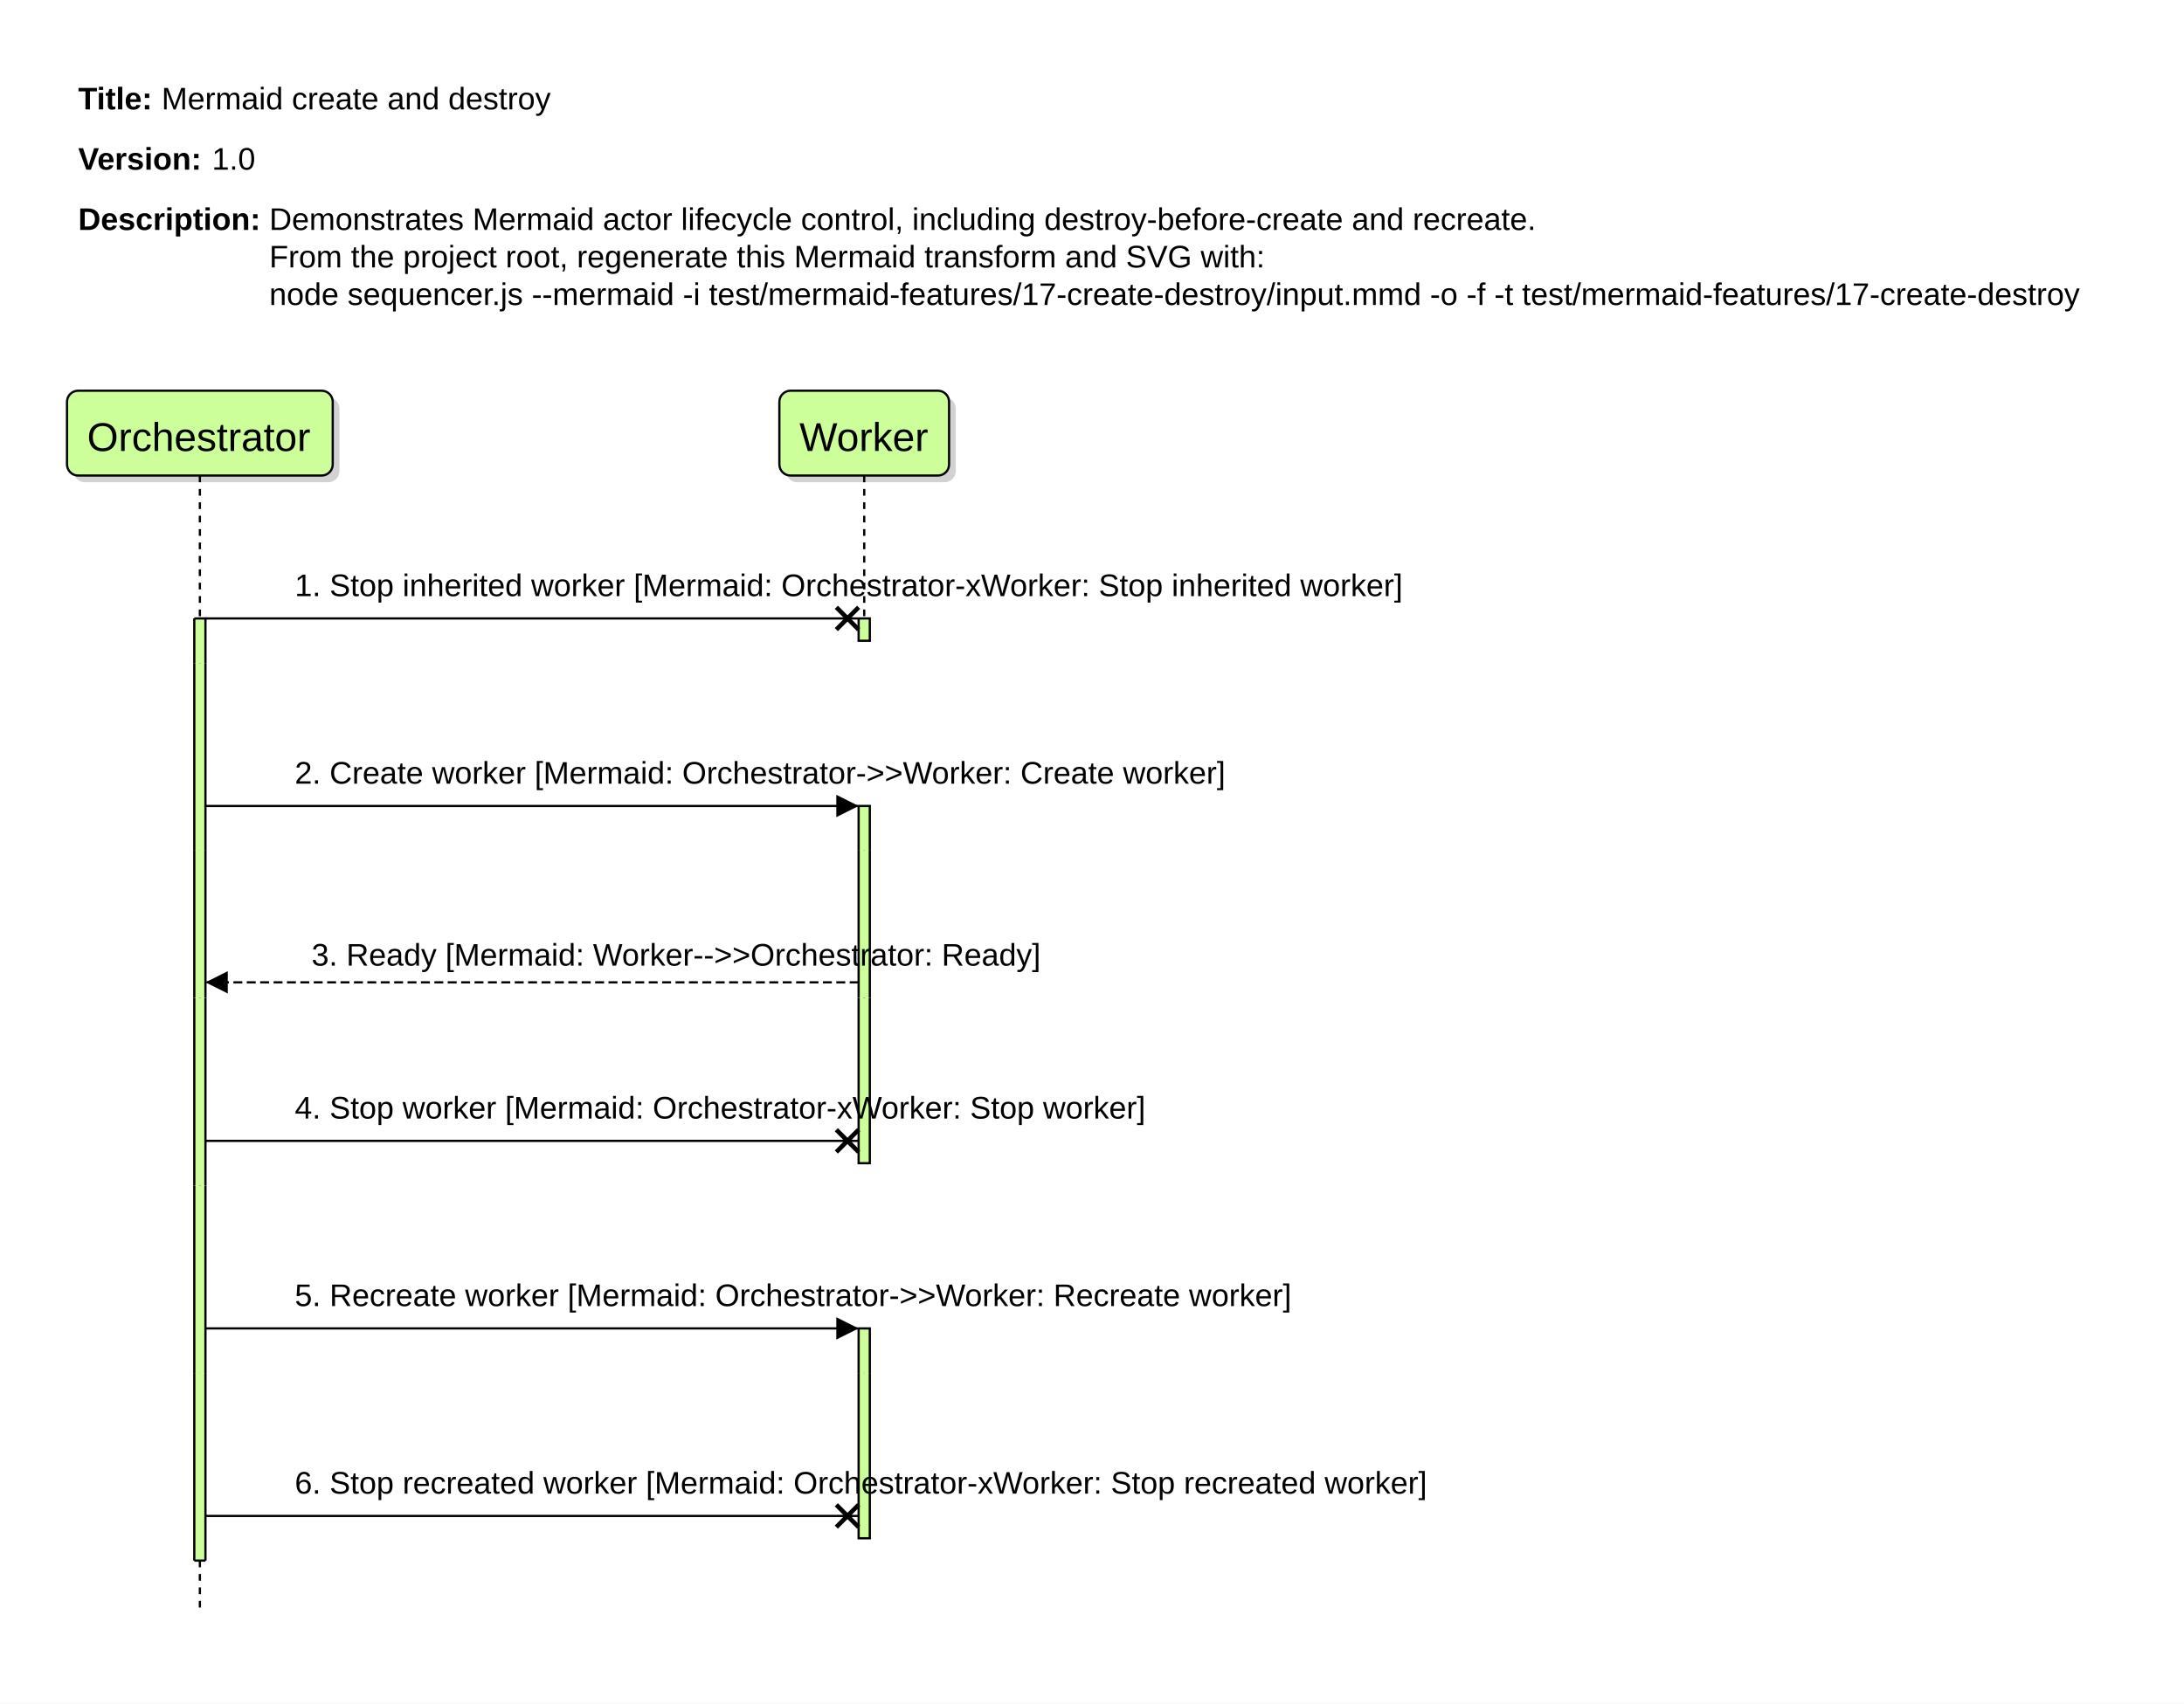
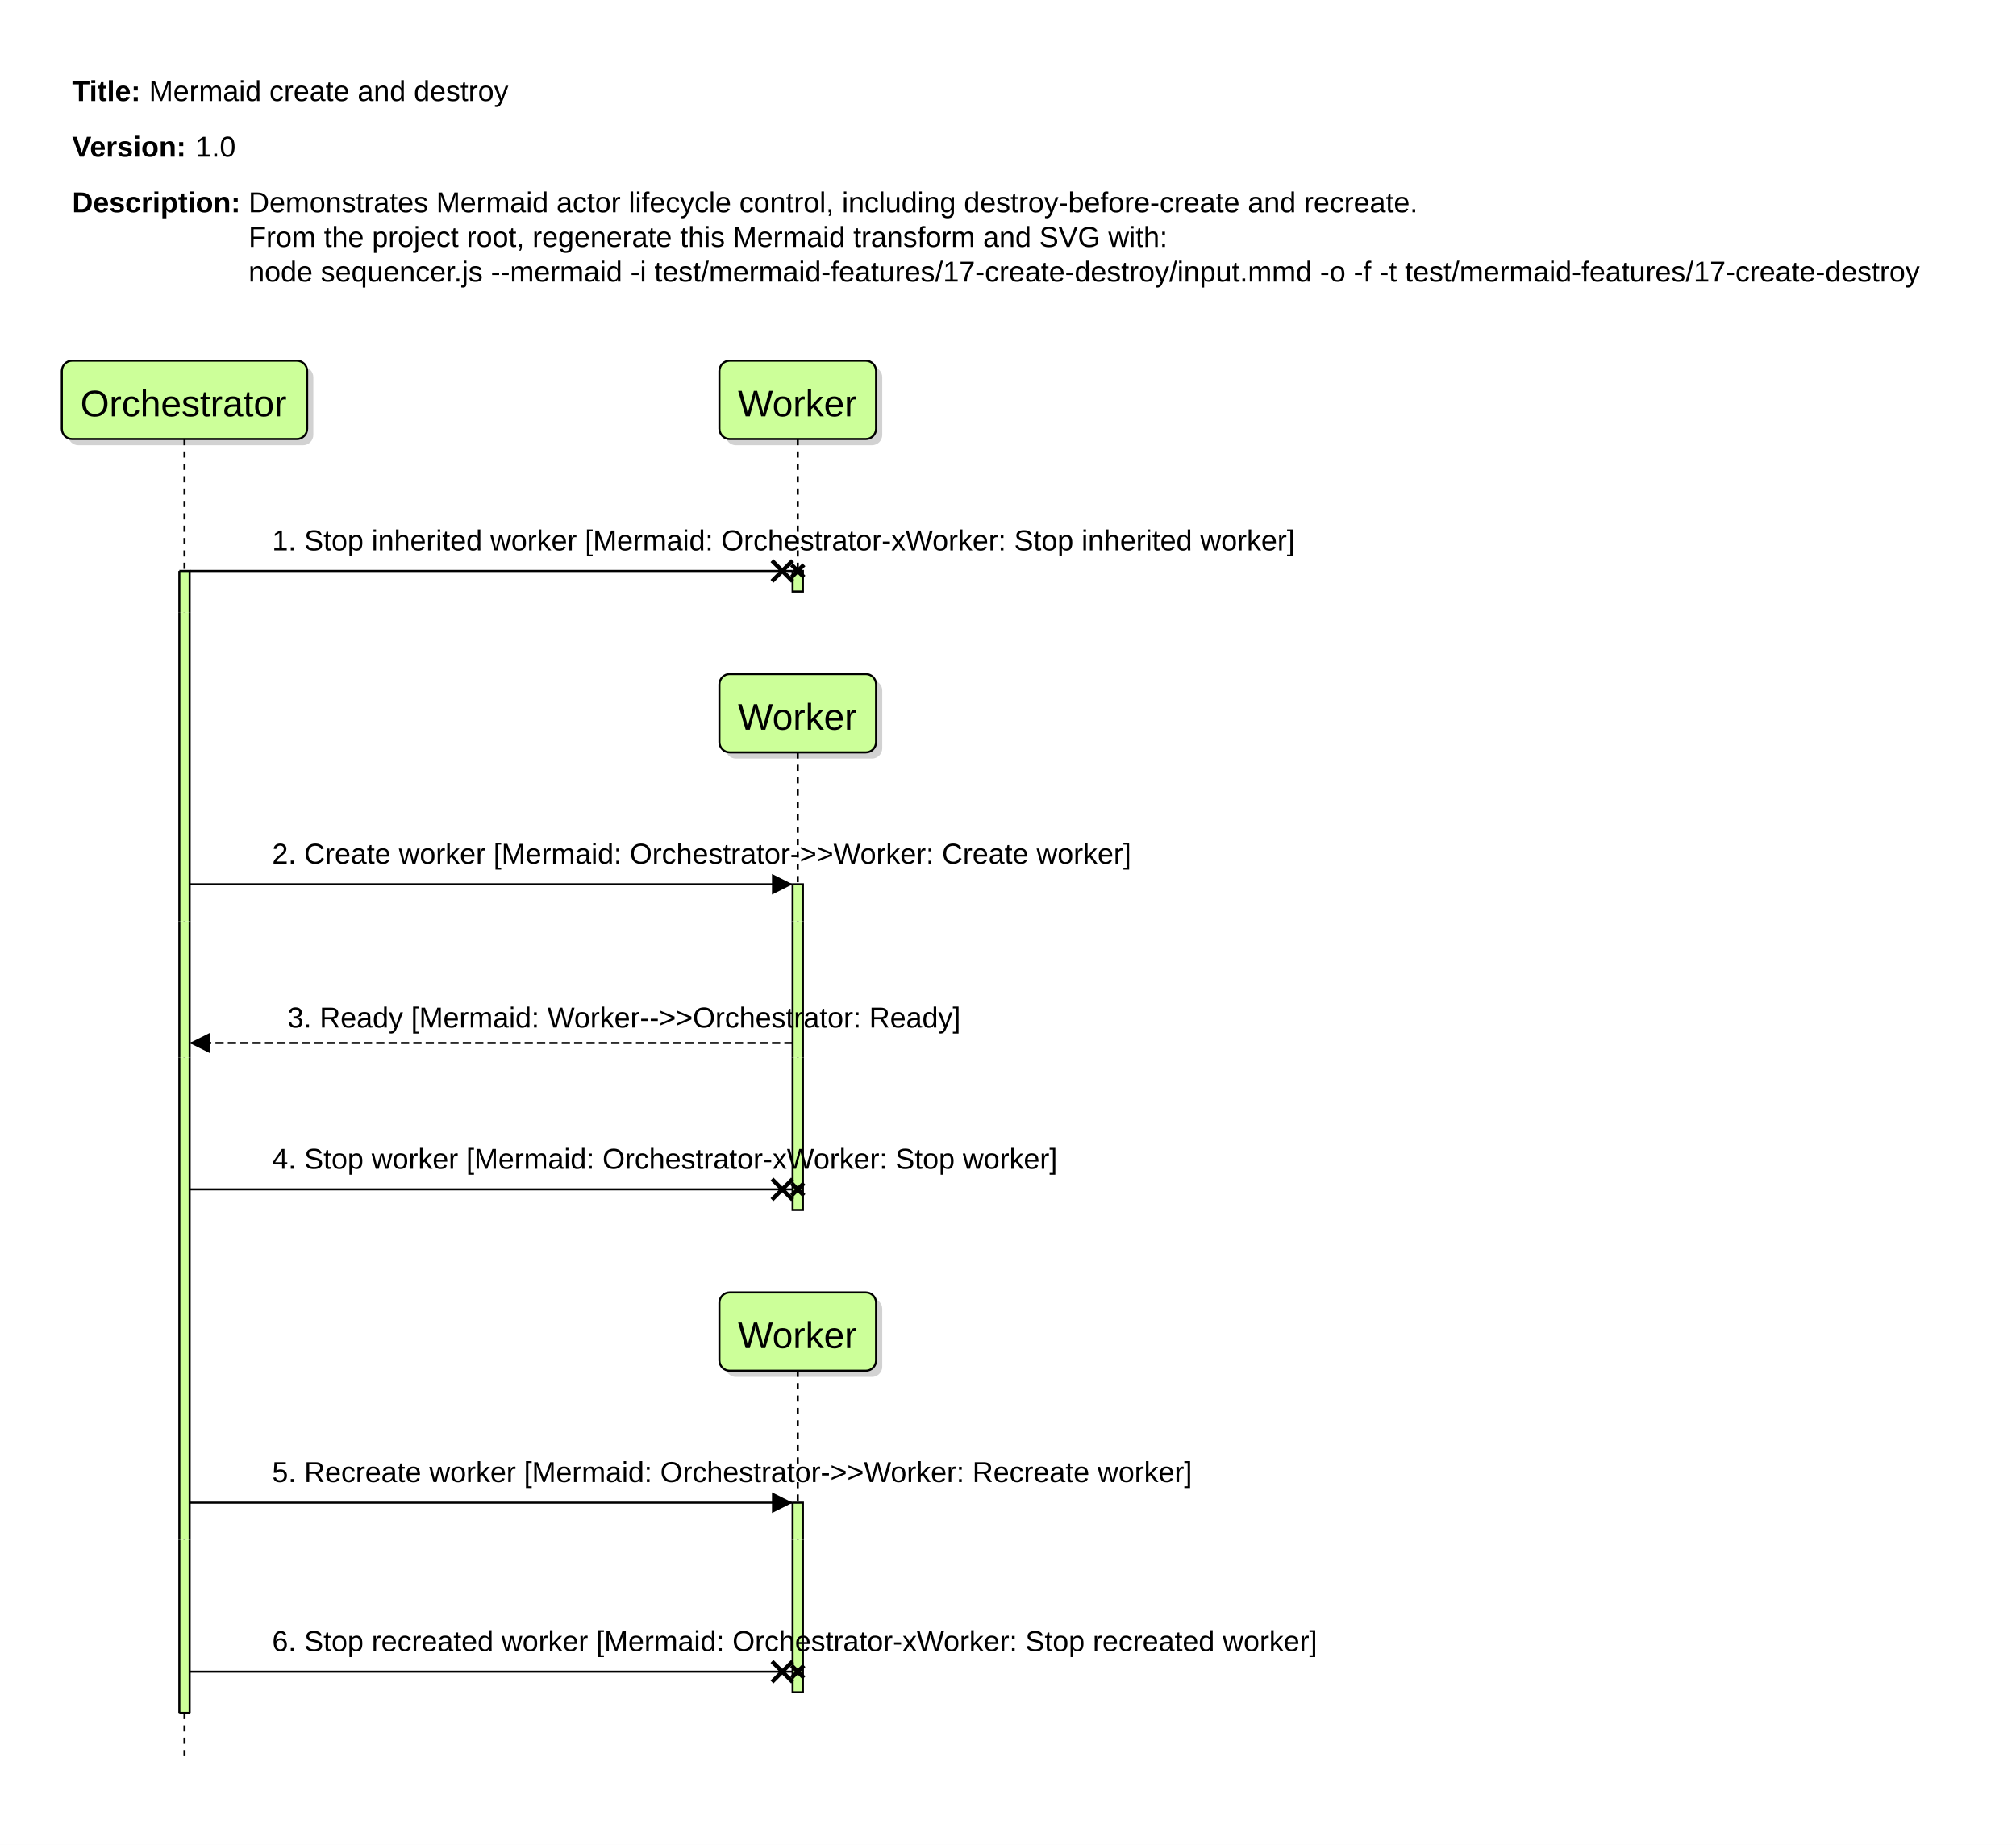
- <svg xmlns="http://www.w3.org/2000/svg" width="978" height="763" viewBox="0 0 978 763">
+ <svg xmlns="http://www.w3.org/2000/svg" width="978" height="895" viewBox="0 0 978 895">
  <rect width="100%" height="100%" fill="white" />
-   <path d="M 0 0 L 0 753 L 968 753 L 968 0 L 0 0" fill="rgb(255, 255, 255)" stroke="none" />
+   <path d="M 0 0 L 0 885 L 968 885 L 968 0 L 0 0" fill="rgb(255, 255, 255)" stroke="none" />
  <path d="M 30 30 L 30 57 L 253 57 L 253 30 L 30 30" fill="rgba(0,0,0,0)" stroke="none" />
  <text x="35" y="49" fill="rgb(0,0,0)" font-family="Liberation Sans, Arial, Helvetica, sans-serif" font-size="14" xml:space="preserve" font-weight="bold" dominant-baseline="auto">Title:</text>
  <text x="68.44" y="49" fill="rgb(0,0,0)" font-family="Liberation Sans, Arial, Helvetica, sans-serif" font-size="14" xml:space="preserve" dominant-baseline="auto"> </text>
  <text x="72.33" y="49" fill="rgb(0,0,0)" font-family="Liberation Sans, Arial, Helvetica, sans-serif" font-size="14" xml:space="preserve" dominant-baseline="auto">Mermaid create and destroy</text>
  <path d="M 30 57 L 30 84 L 120 84 L 120 57 L 30 57" fill="rgba(0,0,0,0)" stroke="none" />
  <text x="35" y="76" fill="rgb(0,0,0)" font-family="Liberation Sans, Arial, Helvetica, sans-serif" font-size="14" xml:space="preserve" font-weight="bold" dominant-baseline="auto">Version:</text>
  <text x="91.01" y="76" fill="rgb(0,0,0)" font-family="Liberation Sans, Arial, Helvetica, sans-serif" font-size="14" xml:space="preserve" dominant-baseline="auto"> </text>
  <text x="94.9" y="76" fill="rgb(0,0,0)" font-family="Liberation Sans, Arial, Helvetica, sans-serif" font-size="14" xml:space="preserve" dominant-baseline="auto">1.0</text>
  <path d="M 30 84 L 30 145 L 938 145 L 938 84 L 30 84" fill="rgba(0,0,0,0)" stroke="none" />
  <text x="35" y="103" fill="rgb(0,0,0)" font-family="Liberation Sans, Arial, Helvetica, sans-serif" font-size="14" xml:space="preserve" font-weight="bold" dominant-baseline="auto">Description:</text>
  <text x="116.68" y="103" fill="rgb(0,0,0)" font-family="Liberation Sans, Arial, Helvetica, sans-serif" font-size="14" xml:space="preserve" dominant-baseline="auto"> </text>
  <text x="120.57" y="103" fill="rgb(0,0,0)" font-family="Liberation Sans, Arial, Helvetica, sans-serif" font-size="14" xml:space="preserve" dominant-baseline="auto">Demonstrates Mermaid actor lifecycle control, including destroy-before-create and recreate.</text>
  <text x="120.57" y="119.8" fill="rgb(0,0,0)" font-family="Liberation Sans, Arial, Helvetica, sans-serif" font-size="14" xml:space="preserve" dominant-baseline="auto">From the project root, regenerate this Mermaid transform and SVG with:</text>
  <text x="120.57" y="136.6" fill="rgb(0,0,0)" font-family="Liberation Sans, Arial, Helvetica, sans-serif" font-size="14" xml:space="preserve" dominant-baseline="auto">node sequencer.js --mermaid -i test/mermaid-features/17-create-destroy/input.mmd -o -f -t test/mermaid-features/17-create-destroy</text>
  <path d="M 33 183 L 33 211 L 33 211 A 5 5 0 0 0 38 216 L 147 216 L 147 216 A 5 5 0 0 0 152 211 L 152 183 L 152 183 A 5 5 0 0 0 147 178 L 38 178 L 38 178 A 5 5 0 0 0 33 183" fill="rgb(210,210,210)" stroke="none" />
  <path d="M 30 180 L 30 208 L 30 208 A 5 5 0 0 0 35 213 L 144 213 L 144 213 A 5 5 0 0 0 149 208 L 149 180 L 149 180 A 5 5 0 0 0 144 175 L 35 175 L 35 175 A 5 5 0 0 0 30 180" fill="rgb(204,255,153)" stroke="none" />
  <path d="M 30 180 L 30 208 L 30 208 A 5 5 0 0 0 35 213 L 144 213 L 144 213 A 5 5 0 0 0 149 208 L 149 180 L 149 180 A 5 5 0 0 0 144 175 L 35 175 L 35 175 A 5 5 0 0 0 30 180" fill="none" stroke="rgb(0, 0, 0)" stroke-width="1" />
  <text x="39" y="202" fill="rgb(0,0,0)" font-family="Liberation Sans, Arial, Helvetica, sans-serif" font-size="18" xml:space="preserve" dominant-baseline="auto">Orchestrator</text>
  <path d="M 352 183 L 352 211 L 352 211 A 5 5 0 0 0 357 216 L 423 216 L 423 216 A 5 5 0 0 0 428 211 L 428 183 L 428 183 A 5 5 0 0 0 423 178 L 357 178 L 357 178 A 5 5 0 0 0 352 183" fill="rgb(210,210,210)" stroke="none" />
  <path d="M 349 180 L 349 208 L 349 208 A 5 5 0 0 0 354 213 L 420 213 L 420 213 A 5 5 0 0 0 425 208 L 425 180 L 425 180 A 5 5 0 0 0 420 175 L 354 175 L 354 175 A 5 5 0 0 0 349 180" fill="rgb(204,255,153)" stroke="none" />
  <path d="M 349 180 L 349 208 L 349 208 A 5 5 0 0 0 354 213 L 420 213 L 420 213 A 5 5 0 0 0 425 208 L 425 180 L 425 180 A 5 5 0 0 0 420 175 L 354 175 L 354 175 A 5 5 0 0 0 349 180" fill="none" stroke="rgb(0, 0, 0)" stroke-width="1" />
  <text x="358" y="202" fill="rgb(0,0,0)" font-family="Liberation Sans, Arial, Helvetica, sans-serif" font-size="18" xml:space="preserve" dominant-baseline="auto">Worker</text>
  <path d="M 89.5 213 M 89.5 297" fill="none" stroke="rgb(0,0,0)" stroke-width="1" stroke-dasharray="3,3" />
  <path d="M 387 213 M 387 297" fill="none" stroke="rgb(0,0,0)" stroke-width="1" stroke-dasharray="3,3" />
  <path d="M 89.5 213 L 89.5 297" fill="none" stroke="rgb(0,0,0)" stroke-width="1" stroke-dasharray="3,3" />
  <path d="M 87 277 L 87 297 L 92 297 L 92 277 L 87 277" fill="rgb(204,255,153)" stroke="none" />
  <path d="M 87 277 L 87 297 M 92 297 L 92 277 L 87 277" fill="none" stroke="rgb(0, 0, 0)" stroke-width="1" />
  <path d="M 387 213 L 387 277" fill="none" stroke="rgb(0,0,0)" stroke-width="1" stroke-dasharray="3,3" />
  <path d="M 384.5 277 L 384.5 287 L 389.5 287 L 389.5 277 L 384.5 277" fill="rgb(204,255,153)" stroke="none" />
  <path d="M 384.5 277 L 384.5 287 L 389.5 287 L 389.5 277 L 384.5 277" fill="none" stroke="rgb(0, 0, 0)" stroke-width="1" />
+   <path d="M 384 274 L 390 280 M 384 280 L 390 274" fill="none" stroke="rgb(0,0,0)" stroke-width="2" />
  <text x="132" y="267" fill="rgb(0,0,0)" font-family="Liberation Sans, Arial, Helvetica, sans-serif" font-size="14" xml:space="preserve" dominant-baseline="auto">1. Stop inherited worker [Mermaid: Orchestrator-xWorker: Stop inherited worker]</text>
  <path d="M 92 277 L 384.5 277" fill="none" stroke="rgb(0, 0, 0)" stroke-width="1" />
  <path d="M 374.5 272 L 384.5 282 M 374.5 282 L 384.5 272" fill="none" stroke="rgb(0, 0, 0)" stroke-width="2" />
-   <path d="M 89.5 297 M 89.5 381" fill="none" stroke="rgb(0,0,0)" stroke-width="1" stroke-dasharray="3,3" />
-   <path d="M 89.5 297 L 89.5 381" fill="none" stroke="rgb(0,0,0)" stroke-width="1" stroke-dasharray="3,3" />
-   <path d="M 87 297 L 87 381 L 92 381 L 92 297 L 87 297" fill="rgb(204,255,153)" stroke="none" />
-   <path d="M 87 297 L 87 381 M 92 381 L 92 297 M 87 297" fill="none" stroke="rgb(0, 0, 0)" stroke-width="1" />
-   <path d="M 387 361 L 387 381" fill="none" stroke="rgb(0,0,0)" stroke-width="1" stroke-dasharray="3,3" />
-   <path d="M 384.5 361 L 384.5 381 L 389.5 381 L 389.5 361 L 384.5 361" fill="rgb(204,255,153)" stroke="none" />
-   <path d="M 384.5 361 L 384.5 381 M 389.5 381 L 389.5 361 L 384.5 361" fill="none" stroke="rgb(0, 0, 0)" stroke-width="1" />
-   <text x="132" y="351" fill="rgb(0,0,0)" font-family="Liberation Sans, Arial, Helvetica, sans-serif" font-size="14" xml:space="preserve" dominant-baseline="auto">2. Create worker [Mermaid: Orchestrator-&gt;&gt;Worker: Create worker]</text>
-   <path d="M 92 361 L 384.5 361" fill="none" stroke="rgb(0, 0, 0)" stroke-width="1" />
-   <path d="M 374.5 356 L 374.5 366 L 384.5 361" fill="rgb(0, 0, 0)" stroke="none" />
-   <path d="M 89.5 381 M 89.5 447" fill="none" stroke="rgb(0,0,0)" stroke-width="1" stroke-dasharray="3,3" />
-   <path d="M 387 381 M 387 447" fill="none" stroke="rgb(0,0,0)" stroke-width="1" stroke-dasharray="3,3" />
-   <path d="M 89.5 381 L 89.5 447" fill="none" stroke="rgb(0,0,0)" stroke-width="1" stroke-dasharray="3,3" />
-   <path d="M 87 381 L 87 447 L 92 447 L 92 381 L 87 381" fill="rgb(204,255,153)" stroke="none" />
-   <path d="M 87 381 L 87 447 M 92 447 L 92 381 M 87 381" fill="none" stroke="rgb(0, 0, 0)" stroke-width="1" />
-   <path d="M 387 381 L 387 447" fill="none" stroke="rgb(0,0,0)" stroke-width="1" stroke-dasharray="3,3" />
-   <path d="M 384.5 381 L 384.5 447 L 389.5 447 L 389.5 381 L 384.5 381" fill="rgb(204,255,153)" stroke="none" />
-   <path d="M 384.5 381 L 384.5 447 M 389.5 447 L 389.5 381 M 384.5 381" fill="none" stroke="rgb(0, 0, 0)" stroke-width="1" />
-   <text x="139.5" y="432.5" fill="rgb(0,0,0)" font-family="Liberation Sans, Arial, Helvetica, sans-serif" font-size="14" xml:space="preserve" dominant-baseline="auto">3. Ready [Mermaid: Worker--&gt;&gt;Orchestrator: Ready]</text>
-   <path d="M 384.5 440 L 92 440" fill="none" stroke="rgb(0, 0, 0)" stroke-width="1" stroke-dasharray="4,2" />
-   <path d="M 92 440 L 102 435 L 102 445 L 92 440" fill="rgb(0, 0, 0)" stroke="none" />
-   <path d="M 89.5 447 M 89.5 531" fill="none" stroke="rgb(0,0,0)" stroke-width="1" stroke-dasharray="3,3" />
-   <path d="M 387 447 M 387 531" fill="none" stroke="rgb(0,0,0)" stroke-width="1" stroke-dasharray="3,3" />
-   <path d="M 89.5 447 L 89.5 531" fill="none" stroke="rgb(0,0,0)" stroke-width="1" stroke-dasharray="3,3" />
-   <path d="M 87 447 L 87 531 L 92 531 L 92 447 L 87 447" fill="rgb(204,255,153)" stroke="none" />
-   <path d="M 87 447 L 87 531 M 92 531 L 92 447 M 87 447" fill="none" stroke="rgb(0, 0, 0)" stroke-width="1" />
-   <path d="M 387 447 L 387 511" fill="none" stroke="rgb(0,0,0)" stroke-width="1" stroke-dasharray="3,3" />
-   <path d="M 384.5 447 L 384.5 521 L 389.5 521 L 389.5 447 L 384.5 447" fill="rgb(204,255,153)" stroke="none" />
-   <path d="M 384.5 447 L 384.5 521 L 389.5 521 L 389.5 447 M 384.5 447" fill="none" stroke="rgb(0, 0, 0)" stroke-width="1" />
-   <text x="132" y="501" fill="rgb(0,0,0)" font-family="Liberation Sans, Arial, Helvetica, sans-serif" font-size="14" xml:space="preserve" dominant-baseline="auto">4. Stop worker [Mermaid: Orchestrator-xWorker: Stop worker]</text>
-   <path d="M 92 511 L 384.5 511" fill="none" stroke="rgb(0, 0, 0)" stroke-width="1" />
-   <path d="M 374.5 506 L 384.5 516 M 374.5 516 L 384.5 506" fill="none" stroke="rgb(0, 0, 0)" stroke-width="2" />
-   <path d="M 89.5 531 M 89.5 615" fill="none" stroke="rgb(0,0,0)" stroke-width="1" stroke-dasharray="3,3" />
-   <path d="M 89.5 531 L 89.5 615" fill="none" stroke="rgb(0,0,0)" stroke-width="1" stroke-dasharray="3,3" />
-   <path d="M 87 531 L 87 615 L 92 615 L 92 531 L 87 531" fill="rgb(204,255,153)" stroke="none" />
-   <path d="M 87 531 L 87 615 M 92 615 L 92 531 M 87 531" fill="none" stroke="rgb(0, 0, 0)" stroke-width="1" />
-   <path d="M 387 595 L 387 615" fill="none" stroke="rgb(0,0,0)" stroke-width="1" stroke-dasharray="3,3" />
-   <path d="M 384.5 595 L 384.5 615 L 389.5 615 L 389.5 595 L 384.5 595" fill="rgb(204,255,153)" stroke="none" />
-   <path d="M 384.5 595 L 384.5 615 M 389.5 615 L 389.5 595 L 384.5 595" fill="none" stroke="rgb(0, 0, 0)" stroke-width="1" />
-   <text x="132" y="585" fill="rgb(0,0,0)" font-family="Liberation Sans, Arial, Helvetica, sans-serif" font-size="14" xml:space="preserve" dominant-baseline="auto">5. Recreate worker [Mermaid: Orchestrator-&gt;&gt;Worker: Recreate worker]</text>
-   <path d="M 92 595 L 384.5 595" fill="none" stroke="rgb(0, 0, 0)" stroke-width="1" />
-   <path d="M 374.5 590 L 374.5 600 L 384.5 595" fill="rgb(0, 0, 0)" stroke="none" />
-   <path d="M 89.5 615 M 89.5 699" fill="none" stroke="rgb(0,0,0)" stroke-width="1" stroke-dasharray="3,3" />
-   <path d="M 387 615 M 387 699" fill="none" stroke="rgb(0,0,0)" stroke-width="1" stroke-dasharray="3,3" />
-   <path d="M 89.5 615 L 89.5 699" fill="none" stroke="rgb(0,0,0)" stroke-width="1" stroke-dasharray="3,3" />
-   <path d="M 87 615 L 87 699 L 92 699 L 92 615 L 87 615" fill="rgb(204,255,153)" stroke="none" />
-   <path d="M 87 615 L 87 699 M 92 699 L 92 615 M 87 615" fill="none" stroke="rgb(0, 0, 0)" stroke-width="1" />
-   <path d="M 387 615 L 387 679" fill="none" stroke="rgb(0,0,0)" stroke-width="1" stroke-dasharray="3,3" />
-   <path d="M 384.5 615 L 384.5 689 L 389.5 689 L 389.5 615 L 384.5 615" fill="rgb(204,255,153)" stroke="none" />
-   <path d="M 384.5 615 L 384.5 689 L 389.5 689 L 389.5 615 M 384.5 615" fill="none" stroke="rgb(0, 0, 0)" stroke-width="1" />
-   <text x="132" y="669" fill="rgb(0,0,0)" font-family="Liberation Sans, Arial, Helvetica, sans-serif" font-size="14" xml:space="preserve" dominant-baseline="auto">6. Stop recreated worker [Mermaid: Orchestrator-xWorker: Stop recreated worker]</text>
-   <path d="M 92 679 L 384.5 679" fill="none" stroke="rgb(0, 0, 0)" stroke-width="1" />
-   <path d="M 374.5 674 L 384.5 684 M 374.5 684 L 384.5 674" fill="none" stroke="rgb(0, 0, 0)" stroke-width="2" />
-   <path d="M 89.5 699 L 89.5 723" fill="none" stroke="rgb(0,0,0)" stroke-width="1" stroke-dasharray="3,3" />
-   <path d="M 87 699 L 87 699 L 92 699 L 92 699 L 87 699" fill="rgb(204,255,153)" stroke="none" />
-   <path d="M 87 699 L 87 699 L 92 699 L 92 699 M 87 699" fill="none" stroke="rgb(0, 0, 0)" stroke-width="1" />
+   <path d="M 89.5 297 M 89.5 447" fill="none" stroke="rgb(0,0,0)" stroke-width="1" stroke-dasharray="3,3" />
+   <path d="M 352 335 L 352 363 L 352 363 A 5 5 0 0 0 357 368 L 423 368 L 423 368 A 5 5 0 0 0 428 363 L 428 335 L 428 335 A 5 5 0 0 0 423 330 L 357 330 L 357 330 A 5 5 0 0 0 352 335" fill="rgb(210,210,210)" stroke="none" />
+   <path d="M 349 332 L 349 360 L 349 360 A 5 5 0 0 0 354 365 L 420 365 L 420 365 A 5 5 0 0 0 425 360 L 425 332 L 425 332 A 5 5 0 0 0 420 327 L 354 327 L 354 327 A 5 5 0 0 0 349 332" fill="rgb(204,255,153)" stroke="none" />
+   <path d="M 349 332 L 349 360 L 349 360 A 5 5 0 0 0 354 365 L 420 365 L 420 365 A 5 5 0 0 0 425 360 L 425 332 L 425 332 A 5 5 0 0 0 420 327 L 354 327 L 354 327 A 5 5 0 0 0 349 332" fill="none" stroke="rgb(0, 0, 0)" stroke-width="1" />
+   <text x="358" y="354" fill="rgb(0,0,0)" font-family="Liberation Sans, Arial, Helvetica, sans-serif" font-size="18" xml:space="preserve" dominant-baseline="auto">Worker</text>
+   <path d="M 89.5 297 L 89.5 447" fill="none" stroke="rgb(0,0,0)" stroke-width="1" stroke-dasharray="3,3" />
+   <path d="M 87 297 L 87 447 L 92 447 L 92 297 L 87 297" fill="rgb(204,255,153)" stroke="none" />
+   <path d="M 87 297 L 87 447 M 92 447 L 92 297 M 87 297" fill="none" stroke="rgb(0, 0, 0)" stroke-width="1" />
+   <path d="M 387 365 L 387 447" fill="none" stroke="rgb(0,0,0)" stroke-width="1" stroke-dasharray="3,3" />
+   <path d="M 384.5 429 L 384.5 447 L 389.5 447 L 389.5 429 L 384.5 429" fill="rgb(204,255,153)" stroke="none" />
+   <path d="M 384.5 429 L 384.5 447 M 389.5 447 L 389.5 429 L 384.5 429" fill="none" stroke="rgb(0, 0, 0)" stroke-width="1" />
+   <text x="132" y="419" fill="rgb(0,0,0)" font-family="Liberation Sans, Arial, Helvetica, sans-serif" font-size="14" xml:space="preserve" dominant-baseline="auto">2. Create worker [Mermaid: Orchestrator-&gt;&gt;Worker: Create worker]</text>
+   <path d="M 92 429 L 384.5 429" fill="none" stroke="rgb(0, 0, 0)" stroke-width="1" />
+   <path d="M 374.5 424 L 374.5 434 L 384.5 429" fill="rgb(0, 0, 0)" stroke="none" />
+   <path d="M 89.5 447 M 89.5 513" fill="none" stroke="rgb(0,0,0)" stroke-width="1" stroke-dasharray="3,3" />
+   <path d="M 387 447 M 387 513" fill="none" stroke="rgb(0,0,0)" stroke-width="1" stroke-dasharray="3,3" />
+   <path d="M 89.5 447 L 89.5 513" fill="none" stroke="rgb(0,0,0)" stroke-width="1" stroke-dasharray="3,3" />
+   <path d="M 87 447 L 87 513 L 92 513 L 92 447 L 87 447" fill="rgb(204,255,153)" stroke="none" />
+   <path d="M 87 447 L 87 513 M 92 513 L 92 447 M 87 447" fill="none" stroke="rgb(0, 0, 0)" stroke-width="1" />
+   <path d="M 387 447 L 387 513" fill="none" stroke="rgb(0,0,0)" stroke-width="1" stroke-dasharray="3,3" />
+   <path d="M 384.5 447 L 384.5 513 L 389.5 513 L 389.5 447 L 384.5 447" fill="rgb(204,255,153)" stroke="none" />
+   <path d="M 384.5 447 L 384.5 513 M 389.5 513 L 389.5 447 M 384.5 447" fill="none" stroke="rgb(0, 0, 0)" stroke-width="1" />
+   <text x="139.5" y="498.5" fill="rgb(0,0,0)" font-family="Liberation Sans, Arial, Helvetica, sans-serif" font-size="14" xml:space="preserve" dominant-baseline="auto">3. Ready [Mermaid: Worker--&gt;&gt;Orchestrator: Ready]</text>
+   <path d="M 384.5 506 L 92 506" fill="none" stroke="rgb(0, 0, 0)" stroke-width="1" stroke-dasharray="4,2" />
+   <path d="M 92 506 L 102 501 L 102 511 L 92 506" fill="rgb(0, 0, 0)" stroke="none" />
+   <path d="M 89.5 513 M 89.5 597" fill="none" stroke="rgb(0,0,0)" stroke-width="1" stroke-dasharray="3,3" />
+   <path d="M 387 513 M 387 597" fill="none" stroke="rgb(0,0,0)" stroke-width="1" stroke-dasharray="3,3" />
+   <path d="M 89.5 513 L 89.5 597" fill="none" stroke="rgb(0,0,0)" stroke-width="1" stroke-dasharray="3,3" />
+   <path d="M 87 513 L 87 597 L 92 597 L 92 513 L 87 513" fill="rgb(204,255,153)" stroke="none" />
+   <path d="M 87 513 L 87 597 M 92 597 L 92 513 M 87 513" fill="none" stroke="rgb(0, 0, 0)" stroke-width="1" />
+   <path d="M 387 513 L 387 577" fill="none" stroke="rgb(0,0,0)" stroke-width="1" stroke-dasharray="3,3" />
+   <path d="M 384.5 513 L 384.5 587 L 389.5 587 L 389.5 513 L 384.5 513" fill="rgb(204,255,153)" stroke="none" />
+   <path d="M 384.5 513 L 384.5 587 L 389.5 587 L 389.5 513 M 384.5 513" fill="none" stroke="rgb(0, 0, 0)" stroke-width="1" />
+   <path d="M 384 574 L 390 580 M 384 580 L 390 574" fill="none" stroke="rgb(0,0,0)" stroke-width="2" />
+   <text x="132" y="567" fill="rgb(0,0,0)" font-family="Liberation Sans, Arial, Helvetica, sans-serif" font-size="14" xml:space="preserve" dominant-baseline="auto">4. Stop worker [Mermaid: Orchestrator-xWorker: Stop worker]</text>
+   <path d="M 92 577 L 384.5 577" fill="none" stroke="rgb(0, 0, 0)" stroke-width="1" />
+   <path d="M 374.5 572 L 384.5 582 M 374.5 582 L 384.5 572" fill="none" stroke="rgb(0, 0, 0)" stroke-width="2" />
+   <path d="M 89.5 597 M 89.5 747" fill="none" stroke="rgb(0,0,0)" stroke-width="1" stroke-dasharray="3,3" />
+   <path d="M 352 635 L 352 663 L 352 663 A 5 5 0 0 0 357 668 L 423 668 L 423 668 A 5 5 0 0 0 428 663 L 428 635 L 428 635 A 5 5 0 0 0 423 630 L 357 630 L 357 630 A 5 5 0 0 0 352 635" fill="rgb(210,210,210)" stroke="none" />
+   <path d="M 349 632 L 349 660 L 349 660 A 5 5 0 0 0 354 665 L 420 665 L 420 665 A 5 5 0 0 0 425 660 L 425 632 L 425 632 A 5 5 0 0 0 420 627 L 354 627 L 354 627 A 5 5 0 0 0 349 632" fill="rgb(204,255,153)" stroke="none" />
+   <path d="M 349 632 L 349 660 L 349 660 A 5 5 0 0 0 354 665 L 420 665 L 420 665 A 5 5 0 0 0 425 660 L 425 632 L 425 632 A 5 5 0 0 0 420 627 L 354 627 L 354 627 A 5 5 0 0 0 349 632" fill="none" stroke="rgb(0, 0, 0)" stroke-width="1" />
+   <text x="358" y="654" fill="rgb(0,0,0)" font-family="Liberation Sans, Arial, Helvetica, sans-serif" font-size="18" xml:space="preserve" dominant-baseline="auto">Worker</text>
+   <path d="M 89.5 597 L 89.5 747" fill="none" stroke="rgb(0,0,0)" stroke-width="1" stroke-dasharray="3,3" />
+   <path d="M 87 597 L 87 747 L 92 747 L 92 597 L 87 597" fill="rgb(204,255,153)" stroke="none" />
+   <path d="M 87 597 L 87 747 M 92 747 L 92 597 M 87 597" fill="none" stroke="rgb(0, 0, 0)" stroke-width="1" />
+   <path d="M 387 665 L 387 747" fill="none" stroke="rgb(0,0,0)" stroke-width="1" stroke-dasharray="3,3" />
+   <path d="M 384.5 729 L 384.5 747 L 389.5 747 L 389.5 729 L 384.5 729" fill="rgb(204,255,153)" stroke="none" />
+   <path d="M 384.5 729 L 384.5 747 M 389.5 747 L 389.5 729 L 384.5 729" fill="none" stroke="rgb(0, 0, 0)" stroke-width="1" />
+   <text x="132" y="719" fill="rgb(0,0,0)" font-family="Liberation Sans, Arial, Helvetica, sans-serif" font-size="14" xml:space="preserve" dominant-baseline="auto">5. Recreate worker [Mermaid: Orchestrator-&gt;&gt;Worker: Recreate worker]</text>
+   <path d="M 92 729 L 384.5 729" fill="none" stroke="rgb(0, 0, 0)" stroke-width="1" />
+   <path d="M 374.5 724 L 374.5 734 L 384.5 729" fill="rgb(0, 0, 0)" stroke="none" />
+   <path d="M 89.5 747 M 89.5 831" fill="none" stroke="rgb(0,0,0)" stroke-width="1" stroke-dasharray="3,3" />
+   <path d="M 387 747 M 387 831" fill="none" stroke="rgb(0,0,0)" stroke-width="1" stroke-dasharray="3,3" />
+   <path d="M 89.5 747 L 89.5 831" fill="none" stroke="rgb(0,0,0)" stroke-width="1" stroke-dasharray="3,3" />
+   <path d="M 87 747 L 87 831 L 92 831 L 92 747 L 87 747" fill="rgb(204,255,153)" stroke="none" />
+   <path d="M 87 747 L 87 831 M 92 831 L 92 747 M 87 747" fill="none" stroke="rgb(0, 0, 0)" stroke-width="1" />
+   <path d="M 387 747 L 387 811" fill="none" stroke="rgb(0,0,0)" stroke-width="1" stroke-dasharray="3,3" />
+   <path d="M 384.5 747 L 384.5 821 L 389.5 821 L 389.5 747 L 384.5 747" fill="rgb(204,255,153)" stroke="none" />
+   <path d="M 384.5 747 L 384.5 821 L 389.5 821 L 389.5 747 M 384.5 747" fill="none" stroke="rgb(0, 0, 0)" stroke-width="1" />
+   <path d="M 384 808 L 390 814 M 384 814 L 390 808" fill="none" stroke="rgb(0,0,0)" stroke-width="2" />
+   <text x="132" y="801" fill="rgb(0,0,0)" font-family="Liberation Sans, Arial, Helvetica, sans-serif" font-size="14" xml:space="preserve" dominant-baseline="auto">6. Stop recreated worker [Mermaid: Orchestrator-xWorker: Stop recreated worker]</text>
+   <path d="M 92 811 L 384.5 811" fill="none" stroke="rgb(0, 0, 0)" stroke-width="1" />
+   <path d="M 374.5 806 L 384.5 816 M 374.5 816 L 384.5 806" fill="none" stroke="rgb(0, 0, 0)" stroke-width="2" />
+   <path d="M 89.5 831 L 89.5 855" fill="none" stroke="rgb(0,0,0)" stroke-width="1" stroke-dasharray="3,3" />
+   <path d="M 87 831 L 87 831 L 92 831 L 92 831 L 87 831" fill="rgb(204,255,153)" stroke="none" />
+   <path d="M 87 831 L 87 831 L 92 831 L 92 831 M 87 831" fill="none" stroke="rgb(0, 0, 0)" stroke-width="1" />
</svg>
